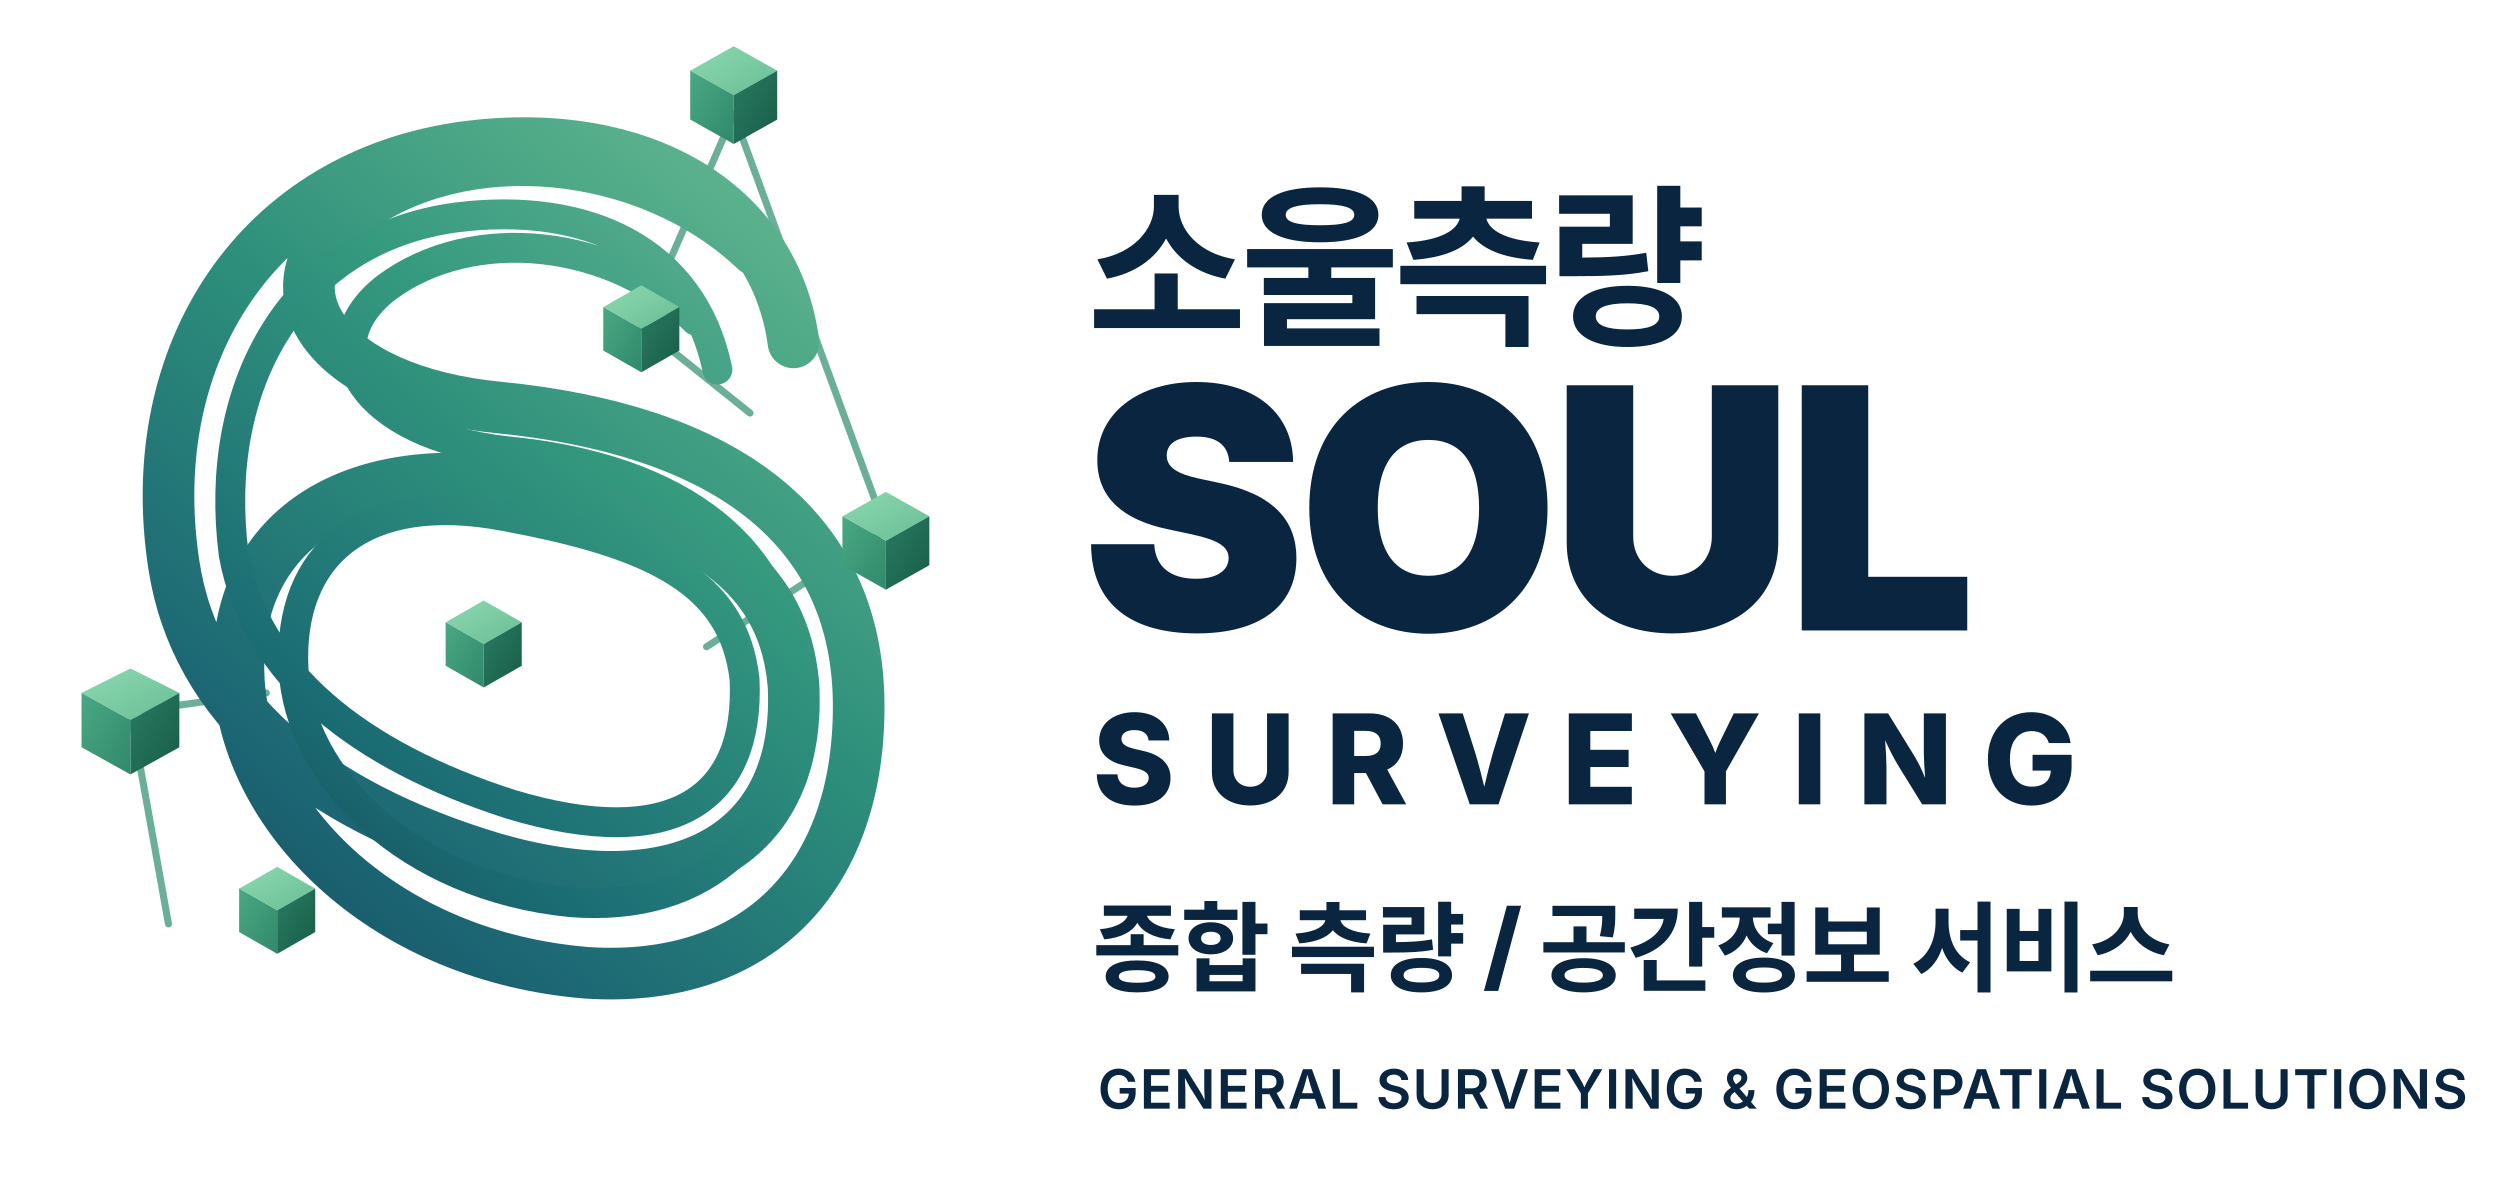
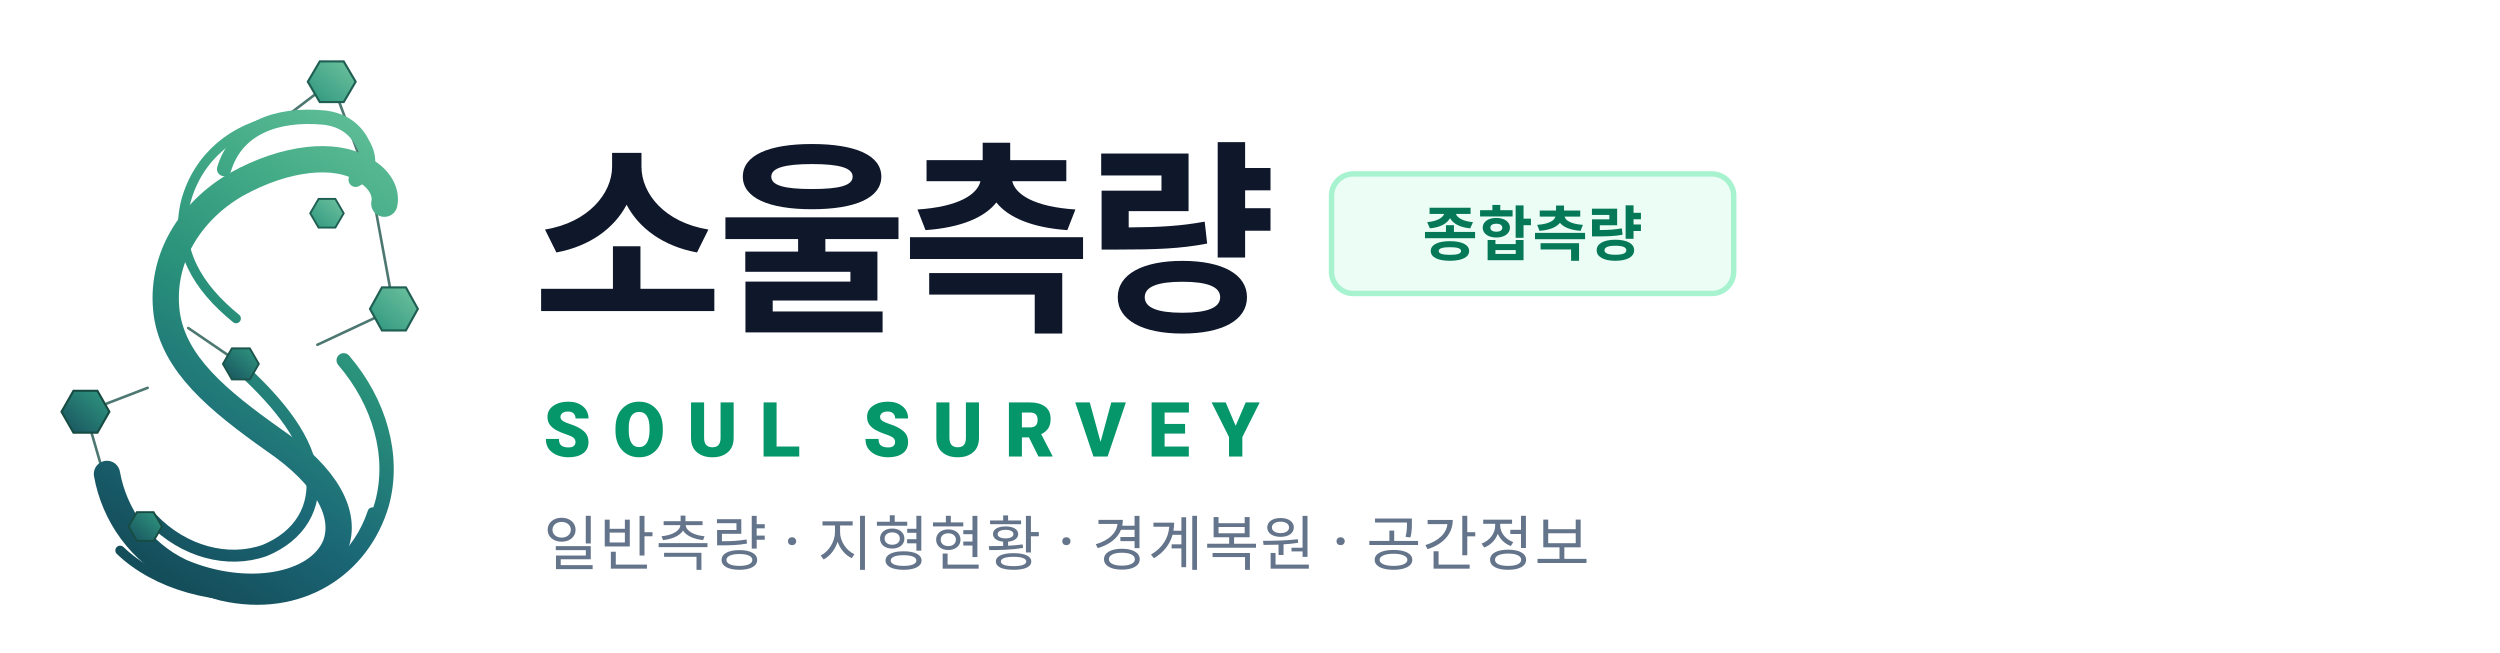
- <svg xmlns="http://www.w3.org/2000/svg" viewBox="0 0 920 440" width="920" height="440" fill="none">
+ <svg xmlns="http://www.w3.org/2000/svg" viewBox="0 0 460 120" width="460" height="120" fill="none">
  <defs>
-     <linearGradient id="sRibbonGrad" x1="50" y1="380" x2="330" y2="40" gradientUnits="userSpaceOnUse">
-       <stop offset="0%" stop-color="#14465B" />
-       <stop offset="25%" stop-color="#1C6674" />
-       <stop offset="55%" stop-color="#2D8F7B" />
-       <stop offset="80%" stop-color="#51AB88" />
-       <stop offset="100%" stop-color="#72BE9B" />
+     <linearGradient id="sGrad" x1="40" y1="410" x2="280" y2="30" gradientUnits="userSpaceOnUse">
+       <stop offset="0%" stop-color="#154e5b" />
+       <stop offset="22%" stop-color="#1b6877" />
+       <stop offset="48%" stop-color="#288f7a" />
+       <stop offset="72%" stop-color="#42aa86" />
+       <stop offset="92%" stop-color="#5fbe97" />
+       <stop offset="100%" stop-color="#70c49f" />
    </linearGradient>
-     <linearGradient id="sInnerGrad" x1="60" y1="360" x2="310" y2="60" gradientUnits="userSpaceOnUse">
-       <stop offset="0%" stop-color="#123B4E" />
-       <stop offset="30%" stop-color="#1B6D74" />
-       <stop offset="65%" stop-color="#34997E" />
-       <stop offset="100%" stop-color="#69B794" />
+     <linearGradient id="hexGradLight" x1="0%" y1="100%" x2="100%" y2="0%">
+       <stop offset="0%" stop-color="#2e967f" />
+       <stop offset="100%" stop-color="#6fc39e" />
    </linearGradient>
-     <linearGradient id="cubeTop" x1="0%" y1="0%" x2="100%" y2="100%">
-       <stop offset="0%" stop-color="#8DD8B1" />
-       <stop offset="100%" stop-color="#69BE95" />
-     </linearGradient>
-     <linearGradient id="cubeLeft" x1="0%" y1="0%" x2="100%" y2="100%">
-       <stop offset="0%" stop-color="#4AA883" />
-       <stop offset="100%" stop-color="#30896B" />
-     </linearGradient>
-     <linearGradient id="cubeRight" x1="0%" y1="0%" x2="100%" y2="100%">
-       <stop offset="0%" stop-color="#287C62" />
-       <stop offset="100%" stop-color="#195C46" />
+     <linearGradient id="hexGradDeep" x1="0%" y1="100%" x2="100%" y2="0%">
+       <stop offset="0%" stop-color="#17515e" />
+       <stop offset="100%" stop-color="#319981" />
    </linearGradient>
  </defs>
-   <g id="s-symbol">
-     <g stroke="#3A9476" stroke-width="2.6" stroke-linecap="round" stroke-linejoin="round" opacity="0.75">
-       <line x1="270" y1="42" x2="236" y2="120" />
-       <line x1="270" y1="42" x2="326" y2="195" />
-       <line x1="236" y1="120" x2="276" y2="152" />
-       <line x1="326" y1="195" x2="260" y2="238" />
-       <line x1="48" y1="262" x2="98" y2="255" />
-       <line x1="48" y1="262" x2="62" y2="340" />
+   <g transform="translate(10, 8) scale(0.22)">
+     <g stroke="#265952" stroke-width="2.2" stroke-linecap="round" stroke-linejoin="round" opacity="0.82">
+       <line x1="232" y1="32" x2="190" y2="64" />
+       <line x1="232" y1="32" x2="266" y2="124" />
+       <line x1="266" y1="124" x2="284" y2="222" />
+       <line x1="284" y1="222" x2="220" y2="252" />
+       <line x1="156" y1="268" x2="112" y2="238" />
+       <line x1="26" y1="308" x2="78" y2="288" />
+       <line x1="26" y1="308" x2="44" y2="370" />
    </g>
-     <path d="M 292,126          C 285,74 235,46 172,54          C 95,64 52,130 64,208          C 72,260 115,296 182,316          C 252,336 295,310 292,252          C 288,206 250,188 190,178          C 126,168 84,198 88,252          C 92,302 142,352 216,358          C 278,362 316,324 316,260          C 316,192 264,158 184,150          C 120,144 94,106 130,78          C 170,48 238,54 278,92" fill="none" stroke="url(#sRibbonGrad)" stroke-width="19" stroke-linecap="round" stroke-linejoin="round" />
-     <path d="M 264,136          C 255,92 216,74 168,80          C 108,88 78,142 86,204          C 94,248 132,278 188,296          C 248,314 276,294 274,250          C 270,214 240,200 186,190          C 134,180 106,204 108,246          C 110,286 150,326 210,332          C 260,336 292,306 292,256          C 292,202 250,172 186,166          C 134,160 114,128 142,106          C 174,82 226,88 256,118" fill="none" stroke="url(#sInnerGrad)" stroke-width="11" stroke-linecap="round" stroke-linejoin="round" />
-     <g transform="translate(252, 14)">
-       <polygon points="18,3 34,12 18,21 2,12" fill="url(#cubeTop)" />
-       <polygon points="2,12 18,21 18,39 2,30" fill="url(#cubeLeft)" />
-       <polygon points="18,21 34,12 34,30 18,39" fill="url(#cubeRight)" />
+     <g stroke="url(#sGrad)" stroke-linecap="round" stroke-linejoin="round">
+       <path d="M 142,105 C 152,72 184,58 226,62 C 242,64 252,72 258,84 C 265,96 264,108 252,114" stroke-width="12" fill="none" />
+       <path d="M 276,134 C 278,124 272,112 256,104 C 235,92 195,94 152,118 C 114,140 88,180 94,226 C 100,268 136,298 184,332 C 228,362 245,394 235,420 C 220,455 160,465 106,442 C 72,426 50,394 44,360" stroke-width="22" fill="none" />
+       <path d="M 188,64 C 150,70 120,95 110,132 C 100,172 120,204 152,230" stroke-width="8" fill="none" />
+       <path d="M 152,268 C 182,295 210,326 215,358 C 220,388 205,412 176,424 C 145,435 108,425 82,398" stroke-width="10" fill="none" />
+       <path d="M 48,374 C 54,410 85,445 140,460 C 205,475 258,440 274,385 C 285,345 272,300 242,265" stroke-width="12" fill="none" />
+       <path d="M 55,424 C 84,452 135,468 188,460 C 225,452 254,428 266,392" stroke-width="8" fill="none" />
    </g>
-     <g transform="translate(220, 102)">
-       <polygon points="16,3 30,11 16,19 2,11" fill="url(#cubeTop)" />
-       <polygon points="2,11 16,19 16,35 2,27" fill="url(#cubeLeft)" />
-       <polygon points="16,19 30,11 30,27 16,35" fill="url(#cubeRight)" />
-     </g>
-     <g transform="translate(308, 178)">
-       <polygon points="18,3 34,12 18,21 2,12" fill="url(#cubeTop)" />
-       <polygon points="2,12 18,21 18,39 2,30" fill="url(#cubeLeft)" />
-       <polygon points="18,21 34,12 34,30 18,39" fill="url(#cubeRight)" />
-     </g>
-     <g transform="translate(162, 218)">
-       <polygon points="16,3 30,11 16,19 2,11" fill="url(#cubeTop)" />
-       <polygon points="2,11 16,19 16,35 2,27" fill="url(#cubeLeft)" />
-       <polygon points="16,19 30,11 30,27 16,35" fill="url(#cubeRight)" />
-     </g>
-     <g transform="translate(28, 242)">
-       <polygon points="20,4 38,13 20,23 2,13" fill="url(#cubeTop)" />
-       <polygon points="2,13 20,23 20,43 2,33" fill="url(#cubeLeft)" />
-       <polygon points="20,23 38,13 38,33 20,43" fill="url(#cubeRight)" />
-     </g>
-     <g transform="translate(86, 316)">
-       <polygon points="16,3 30,11 16,19 2,11" fill="url(#cubeTop)" />
-       <polygon points="2,11 16,19 16,35 2,27" fill="url(#cubeLeft)" />
-       <polygon points="16,19 30,11 30,27 16,35" fill="url(#cubeRight)" />
-     </g>
+     <polygon points="252,32 242,49 222,49 212,32 222,15 242,15" fill="url(#hexGradLight)" stroke="#1f5e52" stroke-width="1.8" />
+     <polygon points="242,142 235,154 221,154 214,142 221,130 235,130" fill="url(#hexGradLight)" stroke="#1f5e52" stroke-width="1.6" />
+     <polygon points="304,222 294,240 274,240 264,222 274,204 294,204" fill="url(#hexGradLight)" stroke="#1f5e52" stroke-width="1.8" />
+     <polygon points="171,268 163.5,281 148.5,281 141,268 148.5,255 163.5,255" fill="url(#hexGradDeep)" stroke="#1b544b" stroke-width="1.6" />
+     <polygon points="46,308 36,325.5 16,325.5 6,308 16,290.5 36,290.5" fill="url(#hexGradDeep)" stroke="#174c43" stroke-width="1.8" />
+     <polygon points="90,404 83,416 69,416 62,404 69,392 83,392" fill="url(#hexGradDeep)" stroke="#174c43" stroke-width="1.6" />
  </g>
-   <g id="typography" fill="#0A2540" font-family="'Pretendard', -apple-system, BlinkMacSystemFont, 'Apple SD Gothic Neo', 'Malgun Gothic', sans-serif">
-     <text x="400" y="122" font-size="64" font-weight="900" letter-spacing="-2.5px">
+   <g font-family="'Pretendard', -apple-system, BlinkMacSystemFont, 'Segoe UI', Roboto, 'Apple SD Gothic Neo', sans-serif">
+     <text x="98" y="58" font-size="38" font-weight="900" fill="#0F172A" letter-spacing="-1px">
      소울측량
    </text>
-     <text x="398" y="232" font-size="124" font-weight="900" letter-spacing="-3px" font-family="'Pretendard', system-ui, -apple-system, sans-serif">
-       SOUL
+     <rect x="245" y="32" width="74" height="22" rx="4" fill="#ECFDF5" stroke="#A7F3D0" stroke-width="1" />
+     <text x="282" y="47" font-size="11" font-weight="700" fill="#047857" text-anchor="middle">
+       종합측량
    </text>
-     <text x="402" y="296" font-size="46" font-weight="800" letter-spacing="11px">
-       SURVEYING
+     <text x="100" y="84" font-size="14" font-weight="800" fill="#059669" letter-spacing="4px">
+       SOUL SURVEY
    </text>
-     <text x="402" y="362" font-size="36" font-weight="800" letter-spacing="-0.8px">
-       종합 측량 / 공간정보 서비스
-     </text>
-     <text x="404" y="408" font-size="20" font-weight="600" letter-spacing="0.5px">
-       GENERAL SURVEYING &amp; GEOSPATIAL SOLUTIONS
+     <text x="100" y="104" font-size="11" font-weight="500" fill="#64748B" letter-spacing="0.2px">
+       일반측량 · 지형현황 · 경계복원 · 공간정보
    </text>
  </g>
</svg>
